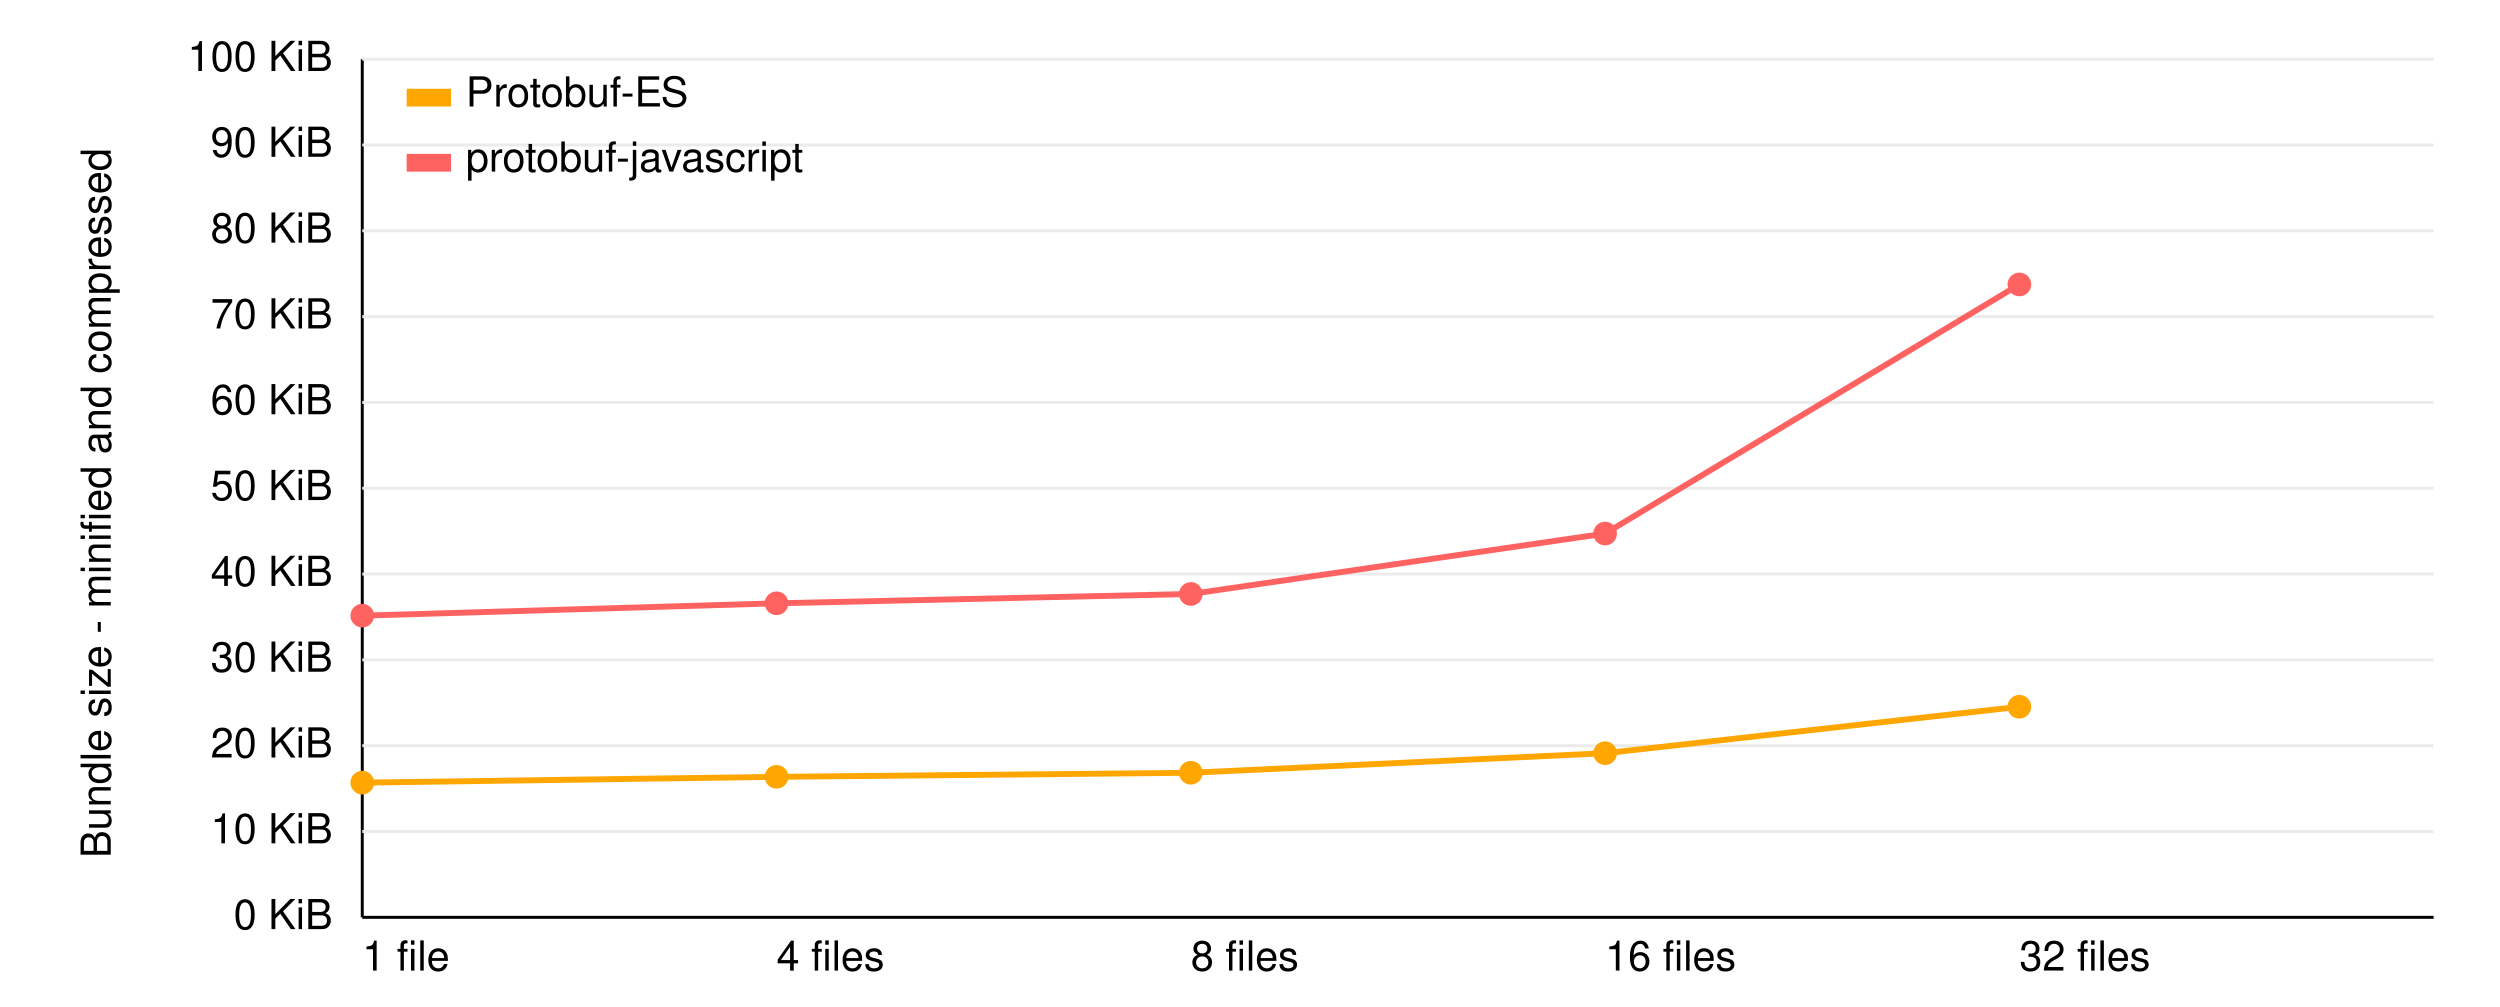
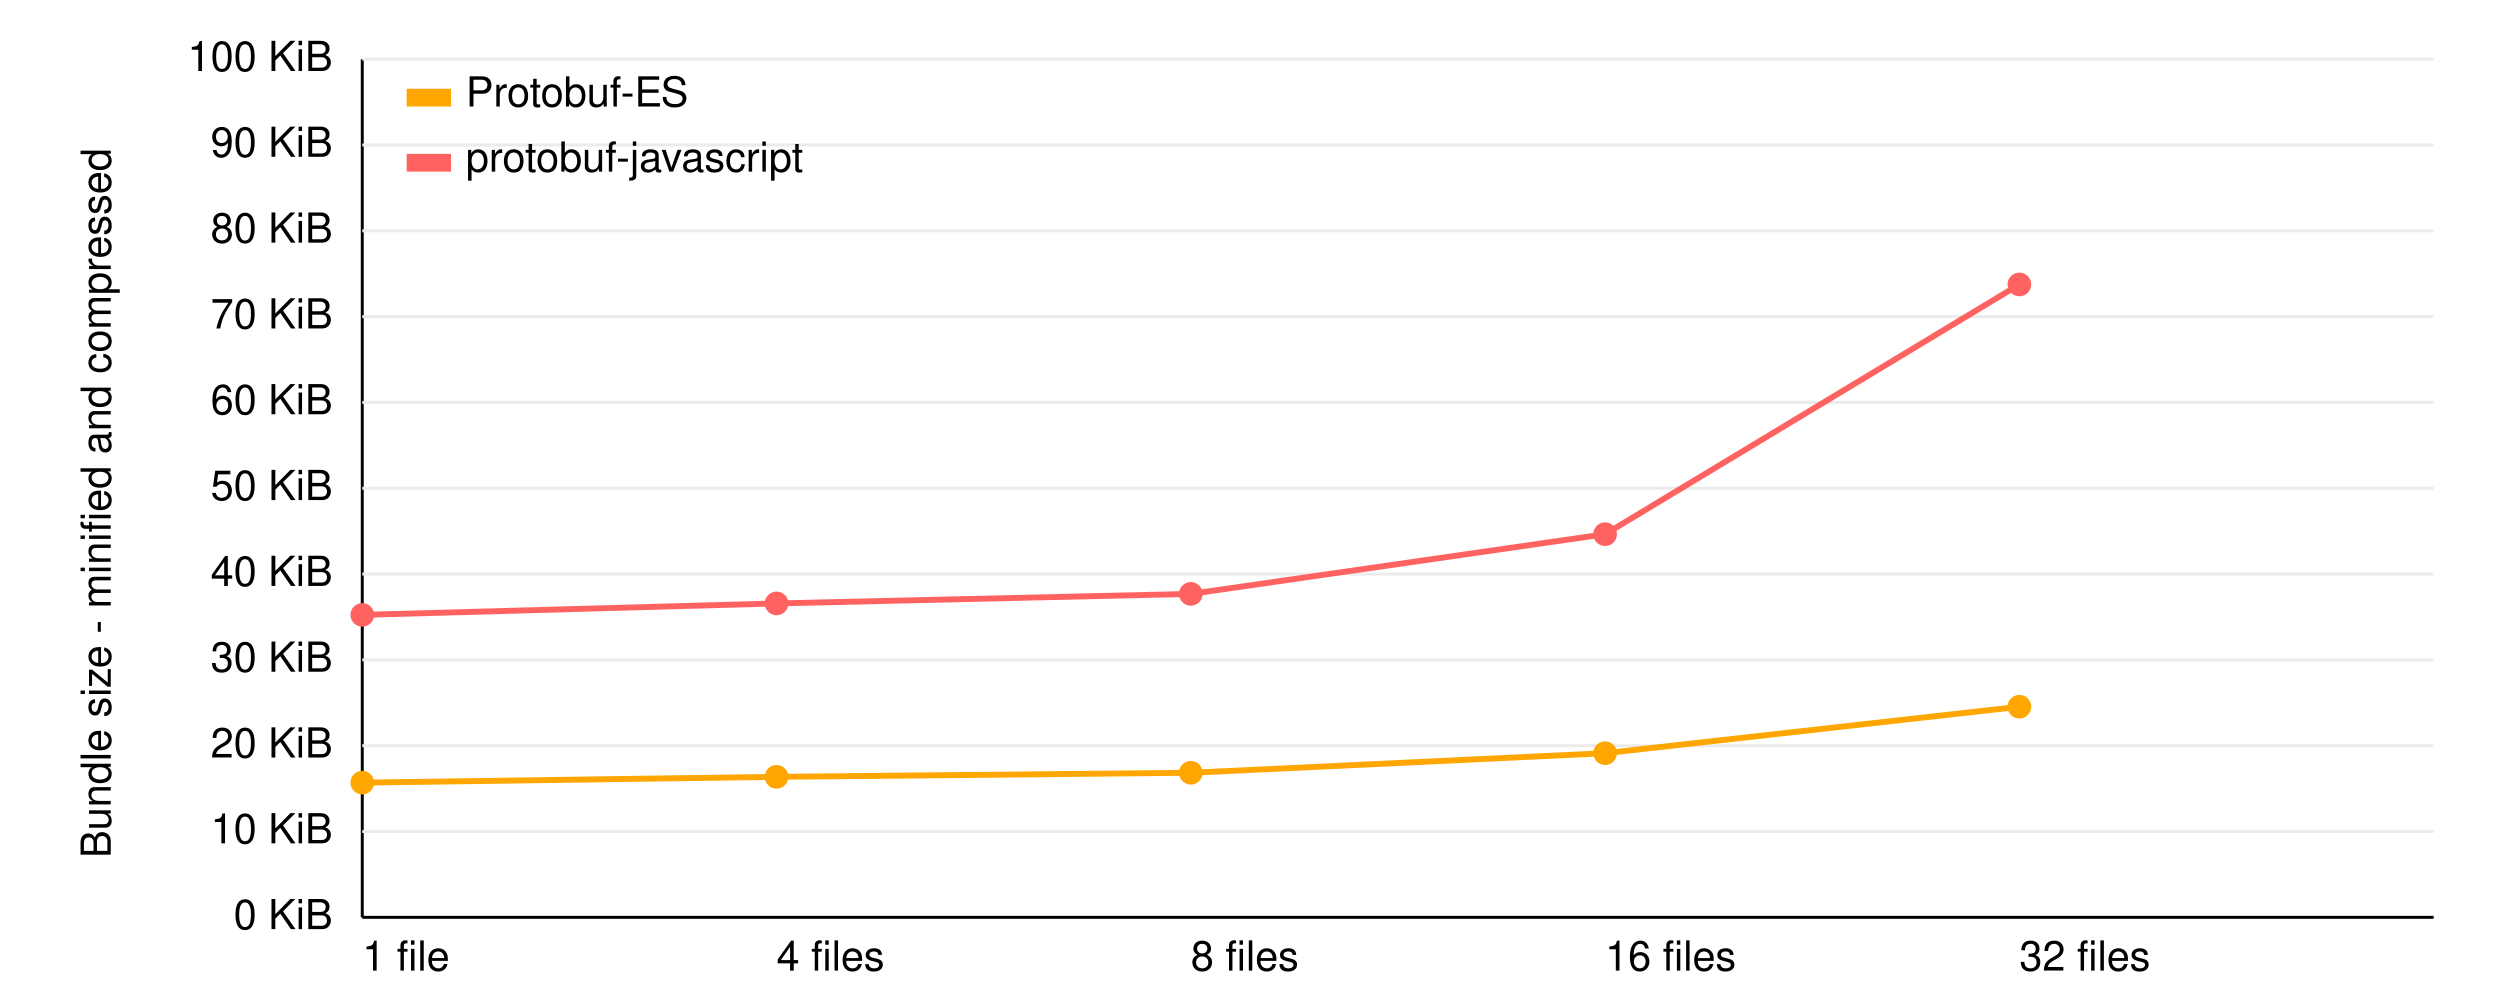
<svg xmlns="http://www.w3.org/2000/svg" version="1.1" width="820px" height="330px" viewBox="0 0 820 340" class="chart">
  <style>
      
      text {
        font: 14px Verdana, Helvetica, Arial, sans-serif;
      }
      
    </style>
  <g transform="translate(110,310)">
    <line y1="0" x2="700" stroke="black" />
    <text x="0" y="18" text-anchor="start">1 file</text>
    <text x="140" y="18" text-anchor="start">4 files</text>
    <text x="280" y="18" text-anchor="start">8 files</text>
    <text x="420" y="18" text-anchor="start">16 files</text>
    <text x="560" y="18" text-anchor="start">32 files</text>
  </g>
  <g transform="translate(110, 20)">
    <line x1="0" x2="0" y1="0" y2="290" stroke="black" />
    <g transform="rotate(-90), translate(-150,-85)">
      <text text-anchor="middle">Bundle size - minified and compressed</text>
    </g>
    <text x="-10" y="4" text-anchor="end">100 KiB</text>
    <line x1="0" x2="700" y1="0" y2="0" stroke="#ebebeb" />
    <text x="-10" y="33" text-anchor="end">90 KiB</text>
    <line x1="0" x2="700" y1="29" y2="29" stroke="#ebebeb" />
    <text x="-10" y="62" text-anchor="end">80 KiB</text>
    <line x1="0" x2="700" y1="58" y2="58" stroke="#ebebeb" />
    <text x="-10" y="91" text-anchor="end">70 KiB</text>
    <line x1="0" x2="700" y1="87" y2="87" stroke="#ebebeb" />
    <text x="-10" y="120" text-anchor="end">60 KiB</text>
    <line x1="0" x2="700" y1="116" y2="116" stroke="#ebebeb" />
    <text x="-10" y="149" text-anchor="end">50 KiB</text>
    <line x1="0" x2="700" y1="145" y2="145" stroke="#ebebeb" />
    <text x="-10" y="178" text-anchor="end">40 KiB</text>
    <line x1="0" x2="700" y1="174" y2="174" stroke="#ebebeb" />
    <text x="-10" y="207" text-anchor="end">30 KiB</text>
    <line x1="0" x2="700" y1="203" y2="203" stroke="#ebebeb" />
    <text x="-10" y="236" text-anchor="end">20 KiB</text>
    <line x1="0" x2="700" y1="232" y2="232" stroke="#ebebeb" />
    <text x="-10" y="265" text-anchor="end">10 KiB</text>
    <line x1="0" x2="700" y1="261" y2="261" stroke="#ebebeb" />
    <text x="-10" y="294" text-anchor="end">0 KiB</text>
  </g>
  <g transform="translate(110, 20)">
    <polyline fill="none" stroke="#ffa600" stroke-width="2" points="0,244.481 140,242.524 280,241.147 420,234.532 560,218.834">
    </polyline>
    <circle cx="0" cy="244.481" r="4" fill="#ffa600" />
    <circle cx="140" cy="242.524" r="4" fill="#ffa600" />
    <circle cx="280" cy="241.147" r="4" fill="#ffa600" />
    <circle cx="420" cy="234.532" r="4" fill="#ffa600" />
    <circle cx="560" cy="218.834" r="4" fill="#ffa600" />
  </g>
  <g transform="translate(110, 20)">
-     <polyline fill="none" stroke="#ff6361" stroke-width="2" points="0,188.05 140,183.875 280,180.726 420,160.313 560,76.125">
+     <polyline fill="none" stroke="#ff6361" stroke-width="2" points="0,187.789 140,183.918 280,180.695 420,160.528 560,76.125">
    </polyline>
-     <circle cx="0" cy="188.05" r="4" fill="#ff6361" />
-     <circle cx="140" cy="183.875" r="4" fill="#ff6361" />
-     <circle cx="280" cy="180.726" r="4" fill="#ff6361" />
-     <circle cx="420" cy="160.313" r="4" fill="#ff6361" />
+     <circle cx="0" cy="187.789" r="4" fill="#ff6361" />
+     <circle cx="140" cy="183.918" r="4" fill="#ff6361" />
+     <circle cx="280" cy="180.695" r="4" fill="#ff6361" />
+     <circle cx="420" cy="160.528" r="4" fill="#ff6361" />
    <circle cx="560" cy="76.125" r="4" fill="#ff6361" />
  </g>
  <g transform="translate(125, 30)">
    <g transform="translate(0, 0)">
      <rect width="15" height="6" fill="#ffa600" />
      <text x="20" y="6">Protobuf-ES</text>
    </g>
    <g transform="translate(0, 22)">
      <rect width="15" height="6" fill="#ff6361" />
      <text x="20" y="6">protobuf-javascript</text>
    </g>
  </g>
</svg>
